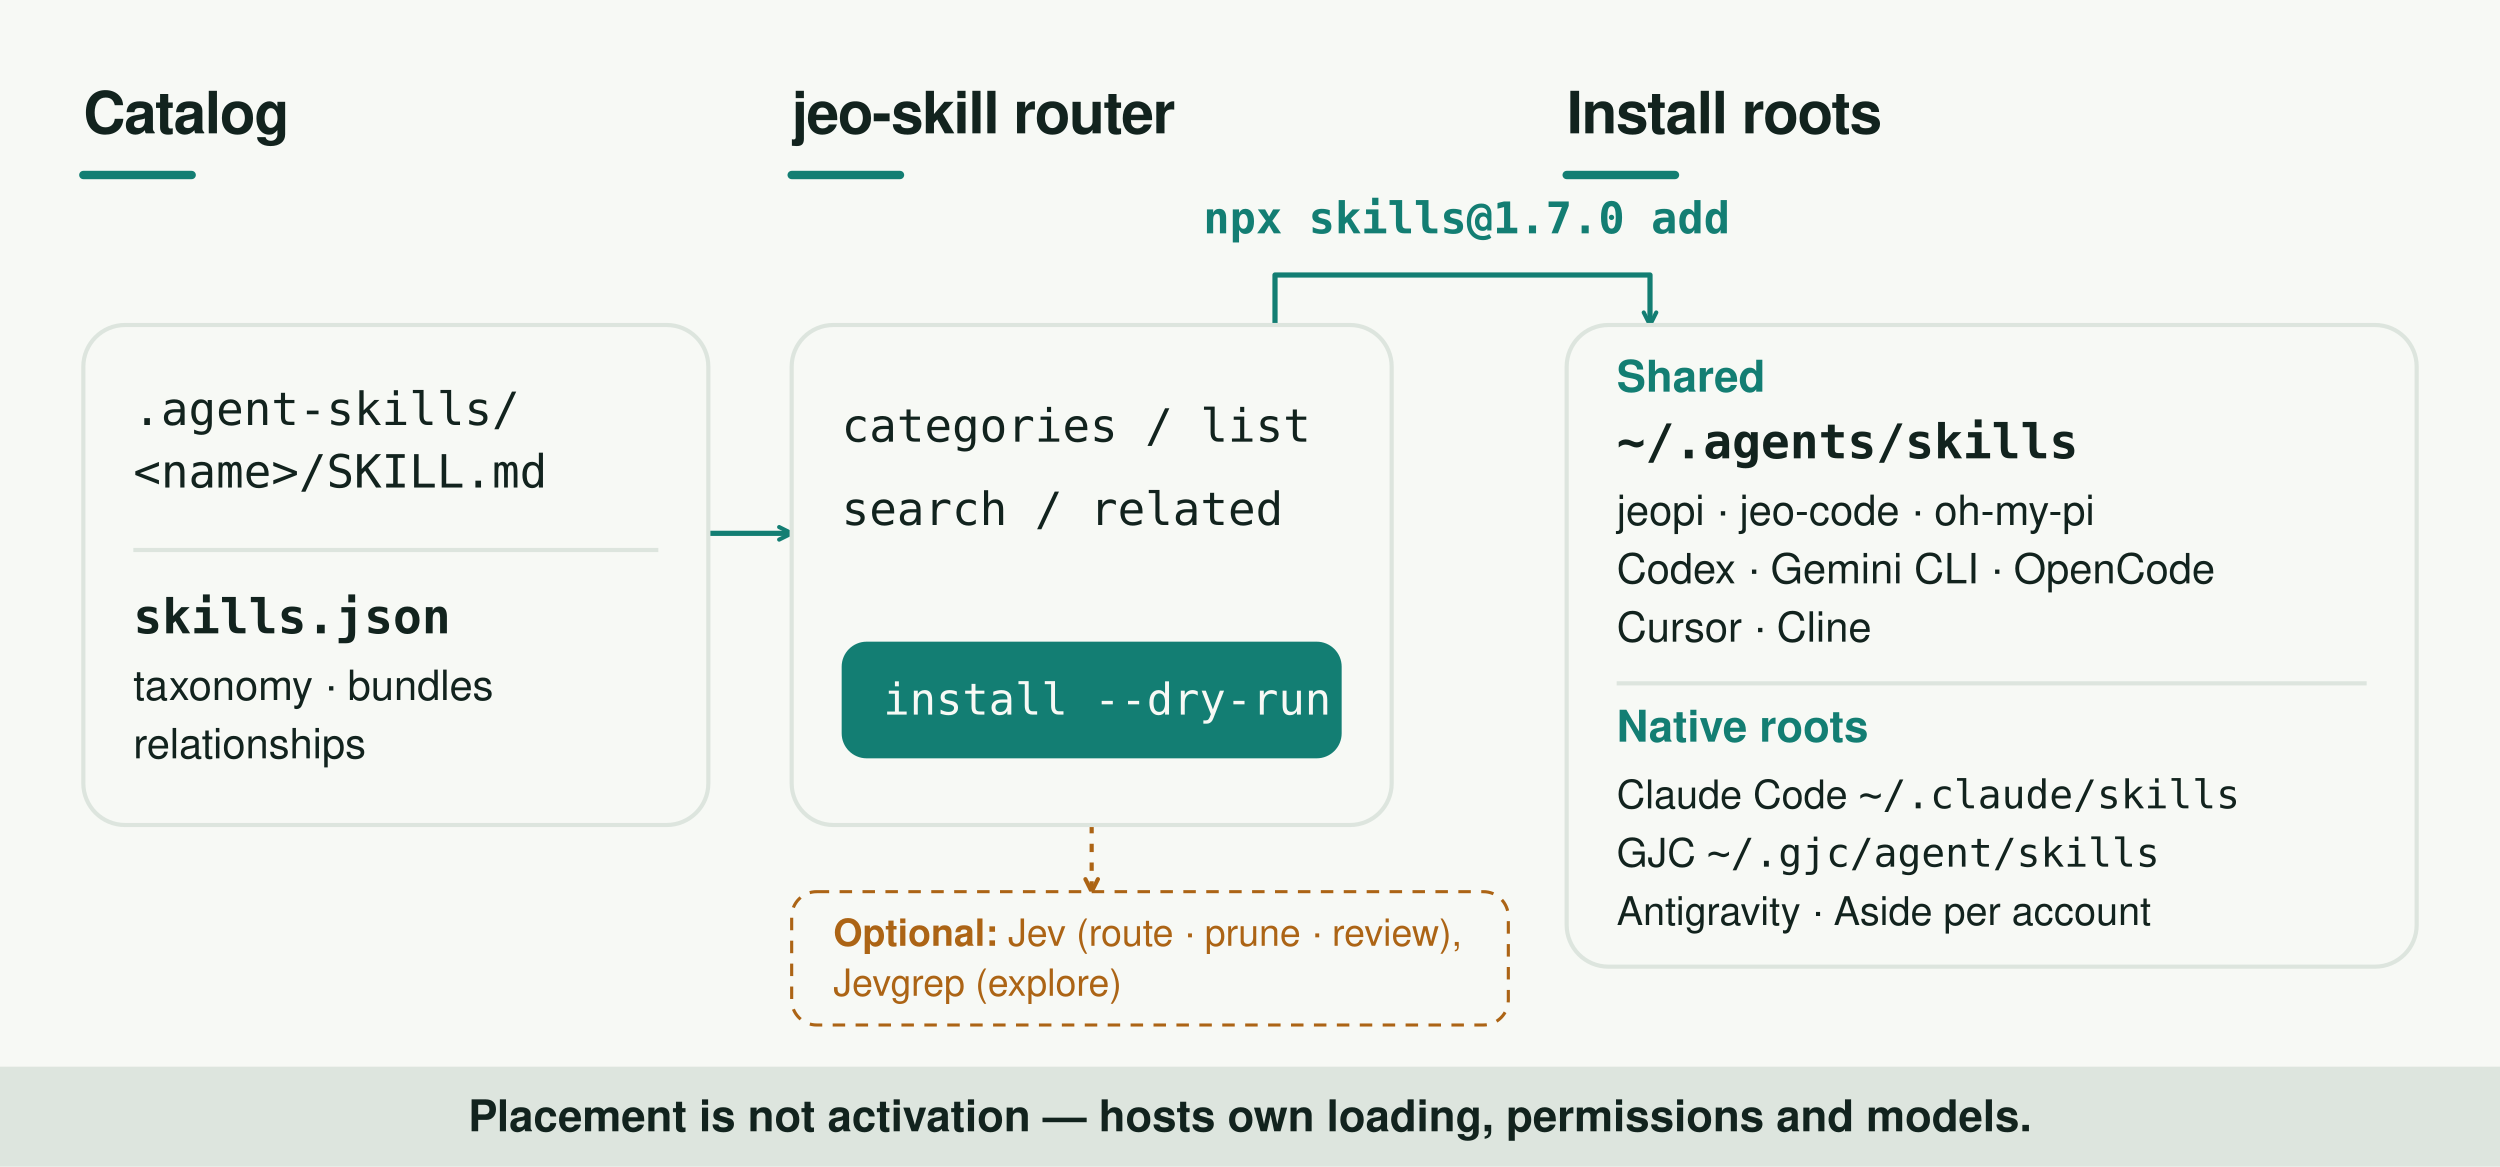
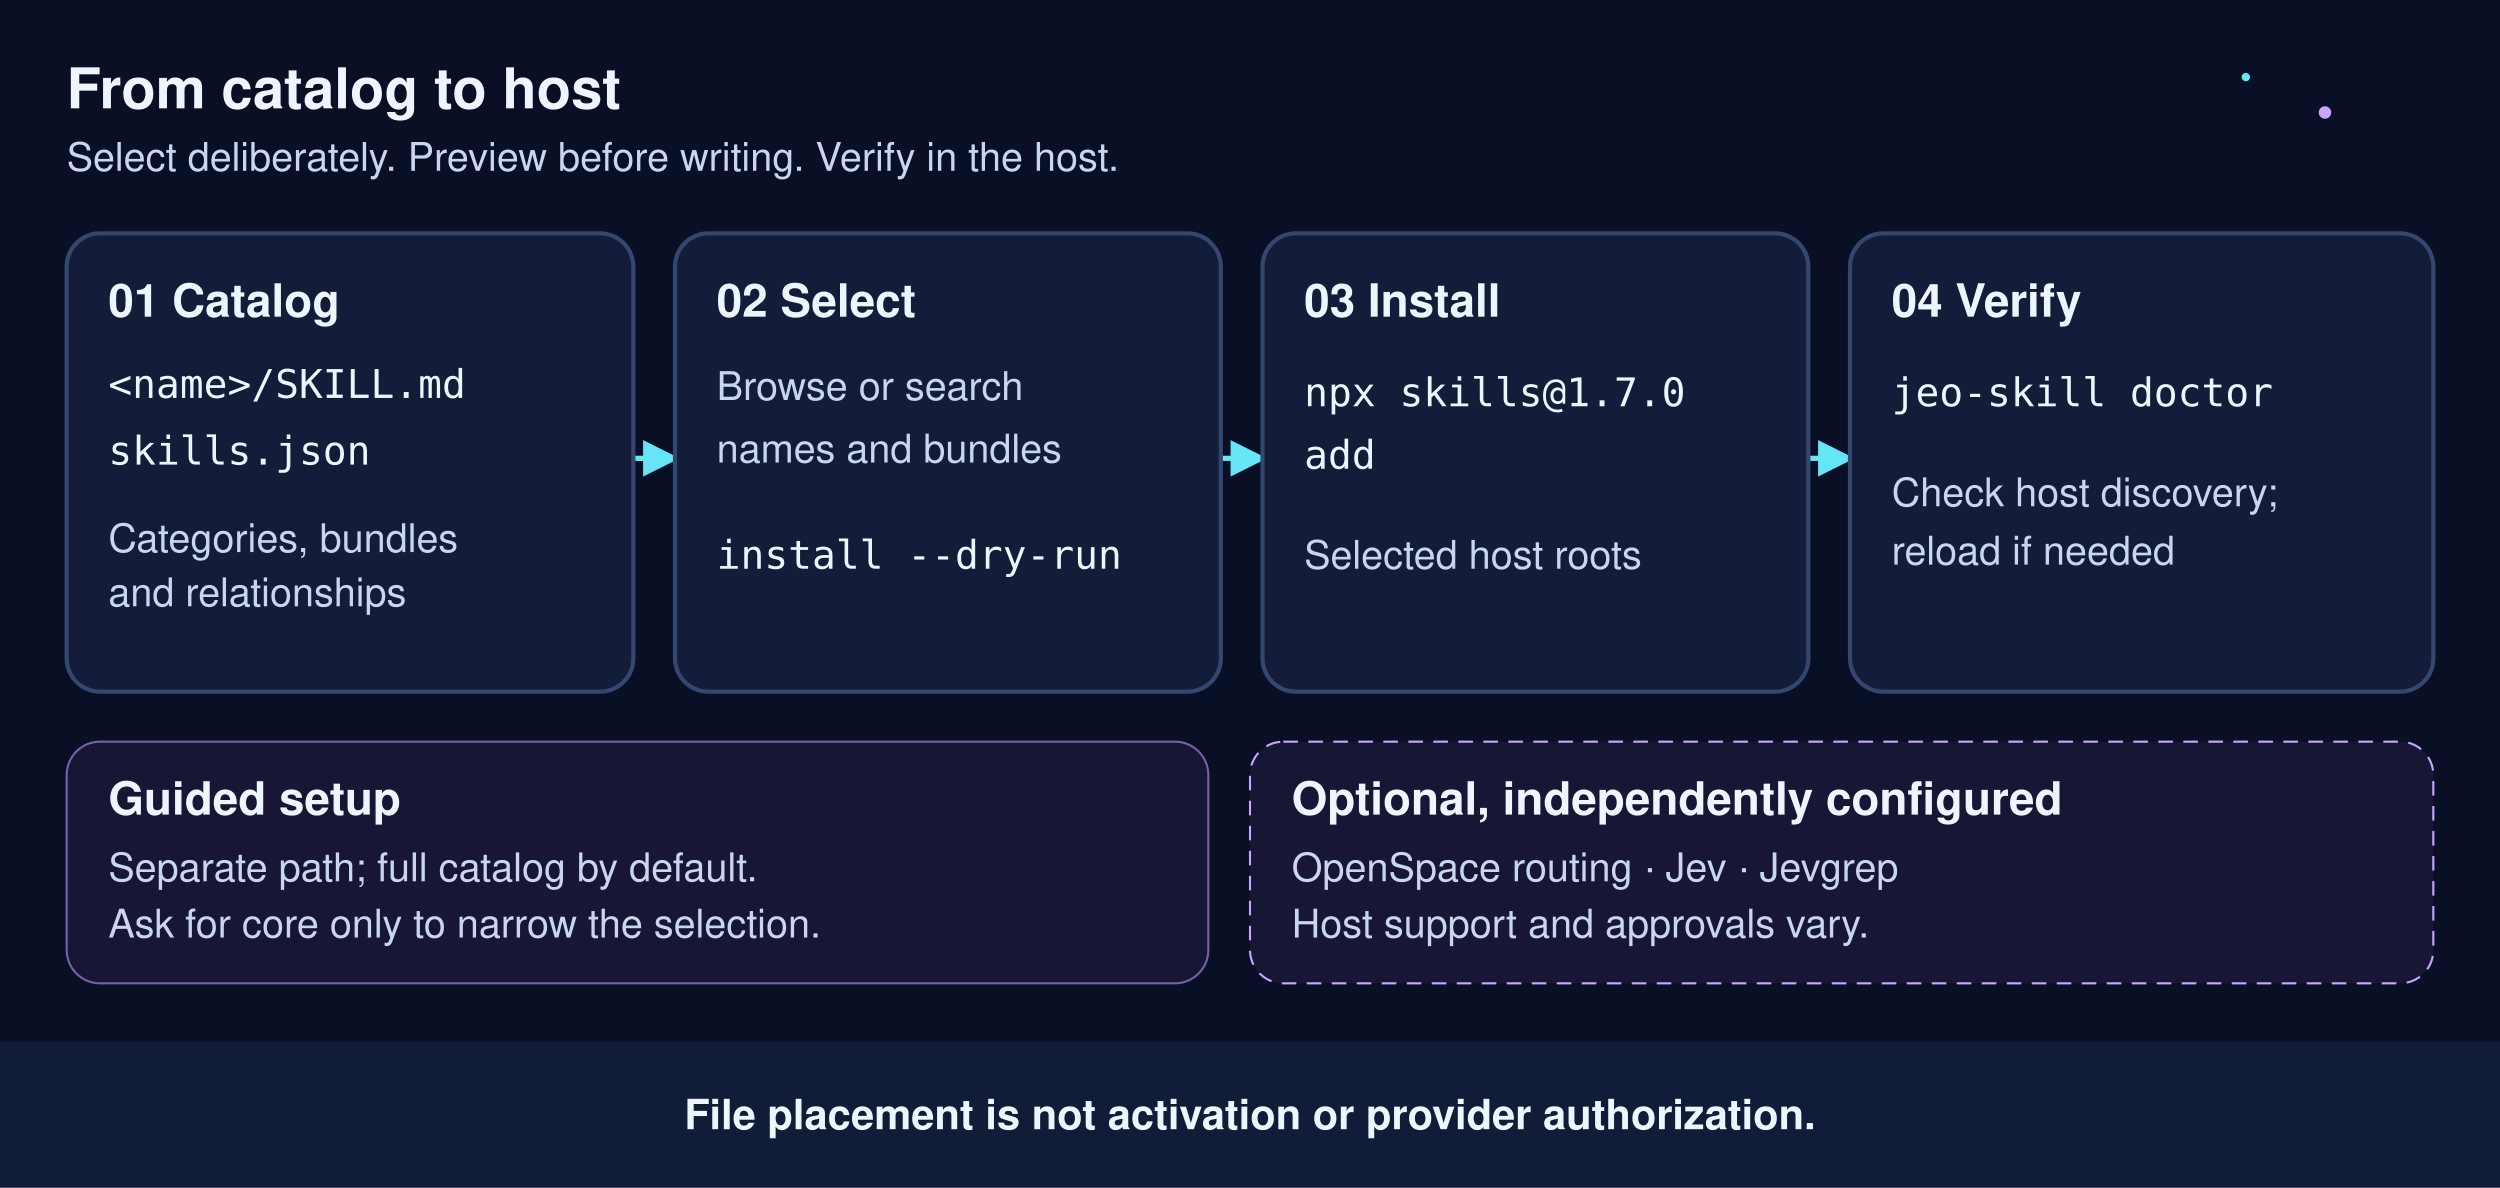
- <svg xmlns="http://www.w3.org/2000/svg" width="1200" height="560" viewBox="0 0 1200 560" role="img" aria-labelledby="how-it-works-title how-it-works-desc">
+ <svg xmlns="http://www.w3.org/2000/svg" width="1200" height="570" viewBox="0 0 1200 570" role="img" aria-labelledby="title desc">
  <defs>
    <style>
-       text { font-family: -apple-system, 'Segoe UI', Helvetica, Arial, sans-serif; fill: #12231E; }
-       .heading { font-size: 28px; font-weight: 700; letter-spacing: -0.6px; }
-       .mono { font-family: ui-monospace, SFMono-Regular, Menlo, monospace; }
-       .body { font-size: 20px; }
-       .section { font-size: 21px; font-weight: 700; fill: #137E73; }
-       .card { fill: #F7F9F5; stroke: #DDE5DE; stroke-width: 2; }
-       .flow { fill: none; stroke: #137E73; stroke-width: 2.5; stroke-linecap: round; stroke-linejoin: round; }
+       text { font-family: -apple-system, 'Segoe UI', Helvetica, Arial, sans-serif; fill: #EDF6FF; }
+       .heading { font-size: 27px; font-weight: 700; }
+       .label { font-size: 22px; font-weight: 700; }
+       .body { font-size: 19px; fill: #C8D6EE; }
+       .mono { font-family: ui-monospace, SFMono-Regular, Menlo, monospace; font-size: 19px; }
+       .card { fill: #131C39; stroke: #36476F; stroke-width: 2; }
+       .line { fill: none; stroke: #65E5F5; stroke-width: 2.5; marker-end: url(#arrow); }
    </style>
-     <marker id="flow-arrow" markerWidth="8" markerHeight="8" refX="7" refY="4" orient="auto" markerUnits="userSpaceOnUse">
-       <path d="M1 1 L7 4 L1 7" fill="none" stroke="#137E73" stroke-width="2" stroke-linecap="round" stroke-linejoin="round" />
-     </marker>
-     <marker id="optional-arrow" markerWidth="8" markerHeight="8" refX="7" refY="4" orient="auto" markerUnits="userSpaceOnUse">
-       <path d="M1 1 L7 4 L1 7" fill="none" stroke="#AC6415" stroke-width="2" stroke-linecap="round" stroke-linejoin="round" />
+     <marker id="arrow" viewBox="0 0 8 8" refX="7" refY="4" markerWidth="7" markerHeight="7" orient="auto">
+       <path d="M0 0 L8 4 L0 8 Z" fill="#65E5F5" />
    </marker>
  </defs>
-   <rect width="1200" height="560" fill="#F7F9F5" />
-   <path class="flow" d="M340 256 H380" marker-end="url(#flow-arrow)" />
-   <path class="flow" d="M612 156 V132 H792 V156" marker-end="url(#flow-arrow)" />
-   <path d="M524 396 V428" fill="none" stroke="#AC6415" stroke-width="2" stroke-dasharray="4 5" marker-end="url(#optional-arrow)" />
-   <g aria-label="Catalog">
-     <path d="M40 84 H92" stroke="#137E73" stroke-width="4" stroke-linecap="round" />
-     <text class="heading" x="40" y="64">Catalog</text>
-     <rect class="card" x="40" y="156" width="300" height="240" rx="20" />
-     <text class="mono" font-size="22" x="64" y="204">
-       <tspan x="64">.agent-skills/</tspan>
-       <tspan x="64" dy="30">&lt;name&gt;/SKILL.md</tspan>
-     </text>
-     <path d="M64 264 H316" stroke="#DDE5DE" stroke-width="2" />
-     <text class="mono" font-size="23" font-weight="600" x="64" y="304">skills.json</text>
-     <text class="body" x="64" y="336">taxonomy · bundles</text>
-     <text class="body" x="64" y="364">relationships</text>
+   <rect width="1200" height="570" fill="#090F25" />
+   <circle cx="1116" cy="54" r="3" fill="#C9A7FF" />
+   <circle cx="1078" cy="37" r="2" fill="#65E5F5" />
+   <text class="heading" x="32" y="52">From catalog to host</text>
+   <text class="body" x="32" y="82">Select deliberately. Preview before writing. Verify in the host.</text>
+   <g aria-hidden="true">
+     <path class="line" d="M304 220 H324" />
+     <path class="line" d="M586 220 H606" />
+     <path class="line" d="M868 220 H888" />
  </g>
-   <g aria-label="jeo-skill router">
-     <path d="M380 84 H432" stroke="#137E73" stroke-width="4" stroke-linecap="round" />
-     <text class="heading" x="380" y="64">jeo-skill router</text>
-     <rect class="card" x="380" y="156" width="288" height="240" rx="20" />
-     <text class="mono" font-size="22" x="404" y="212">categories / list</text>
-     <text class="mono" font-size="22" x="404" y="252">search / related</text>
-     <rect x="404" y="308" width="240" height="56" rx="12" fill="#137E73" />
-     <text class="mono" font-size="21" x="424" y="343" style="fill:#F7F9F5">install --dry-run</text>
+   <g>
+     <rect class="card" x="32" y="112" width="272" height="220" rx="16" />
+     <text class="label" x="52" y="152">01  Catalog</text>
+     <text class="mono" x="52" y="191">&lt;name&gt;/SKILL.md</text>
+     <text class="mono" x="52" y="223">skills.json</text>
+     <text class="body" x="52" y="265">Categories, bundles</text>
+     <text class="body" x="52" y="291">and relationships</text>
+     <rect class="card" x="324" y="112" width="262" height="220" rx="16" />
+     <text class="label" x="344" y="152">02  Select</text>
+     <text class="body" x="344" y="192">Browse or search</text>
+     <text class="body" x="344" y="222">names and bundles</text>
+     <text class="mono" x="344" y="273">install --dry-run</text>
+     <rect class="card" x="606" y="112" width="262" height="220" rx="16" />
+     <text class="label" x="626" y="152">03  Install</text>
+     <text class="mono" x="626" y="195">npx skills@1.7.0</text>
+     <text class="mono" x="626" y="225">add</text>
+     <text class="body" x="626" y="273">Selected host roots</text>
+     <rect class="card" x="888" y="112" width="280" height="220" rx="16" />
+     <text class="label" x="908" y="152">04  Verify</text>
+     <text class="mono" x="908" y="195">jeo-skill doctor</text>
+     <text class="body" x="908" y="243">Check host discovery;</text>
+     <text class="body" x="908" y="271">reload if needed</text>
  </g>
-   <g aria-label="Install command">
-     <text class="mono" font-size="21" font-weight="600" x="704" y="112" text-anchor="middle" style="fill:#137E73">npx skills@1.7.0 add</text>
-   </g>
-   <g aria-label="Install roots">
-     <path d="M752 84 H804" stroke="#137E73" stroke-width="4" stroke-linecap="round" />
-     <text class="heading" x="752" y="64">Install roots</text>
-     <rect class="card" x="752" y="156" width="408" height="308" rx="20" />
-     <text class="section" x="776" y="188">Shared</text>
-     <text class="mono" font-size="23" font-weight="600" x="776" y="220">~/.agents/skills</text>
-     <text class="body" x="776" y="252">jeopi · jeo-code · oh-my-pi</text>
-     <text class="body" x="776" y="280">Codex · Gemini CLI · OpenCode</text>
-     <text class="body" x="776" y="308">Cursor · Cline</text>
-     <path d="M776 328 H1136" stroke="#DDE5DE" stroke-width="2" />
-     <text class="section" x="776" y="356">Native roots</text>
-     <text font-size="19" x="776" y="388">Claude Code <tspan class="mono">~/.claude/skills</tspan>
-     </text>
-     <text font-size="19" x="776" y="416">GJC <tspan class="mono">~/.gjc/agent/skills</tspan>
-     </text>
-     <text font-size="19" x="776" y="444">Antigravity · Aside per account</text>
-   </g>
-   <g aria-label="Optional branch">
-     <rect x="380" y="428" width="344" height="64" rx="12" fill="#F7F9F5" stroke="#AC6415" stroke-width="1.5" stroke-dasharray="6 5" />
-     <text font-size="18" x="400" y="454" style="fill:#AC6415">
-       <tspan font-weight="600">Optional:</tspan> Jev (route · prune · review),</text>
-     <text font-size="18" x="400" y="478" style="fill:#AC6415">Jevgrep (explore)</text>
-   </g>
-   <g aria-label="Host activation boundary">
-     <path d="M0 512 H1200 V560 H0 Z" fill="#DDE5DE" />
-     <text font-size="21" font-weight="600" x="600" y="543" text-anchor="middle">Placement is not activation — hosts own loading, permissions and models.</text>
-   </g>
+   <rect x="32" y="356" width="548" height="116" rx="16" fill="#171634" stroke="#7761A7" />
+   <text class="label" x="52" y="391">Guided setup</text>
+   <text class="body" x="52" y="423">Separate path; full catalog by default.</text>
+   <text class="body" x="52" y="450">Ask for core only to narrow the selection.</text>
+   <rect x="600" y="356" width="568" height="116" rx="16" fill="#171634" stroke="#C9A7FF" stroke-dasharray="7 5" />
+   <text class="label" x="620" y="391">Optional, independently configured</text>
+   <text class="body" x="620" y="423">OpenSpace routing · Jev · Jevgrep</text>
+   <text class="body" x="620" y="450">Host support and approvals vary.</text>
+   <rect x="0" y="500" width="1200" height="70" fill="#111C38" />
+   <text x="600" y="542" text-anchor="middle" font-size="20" font-weight="600">File placement is not activation or provider authorization.</text>
</svg>
